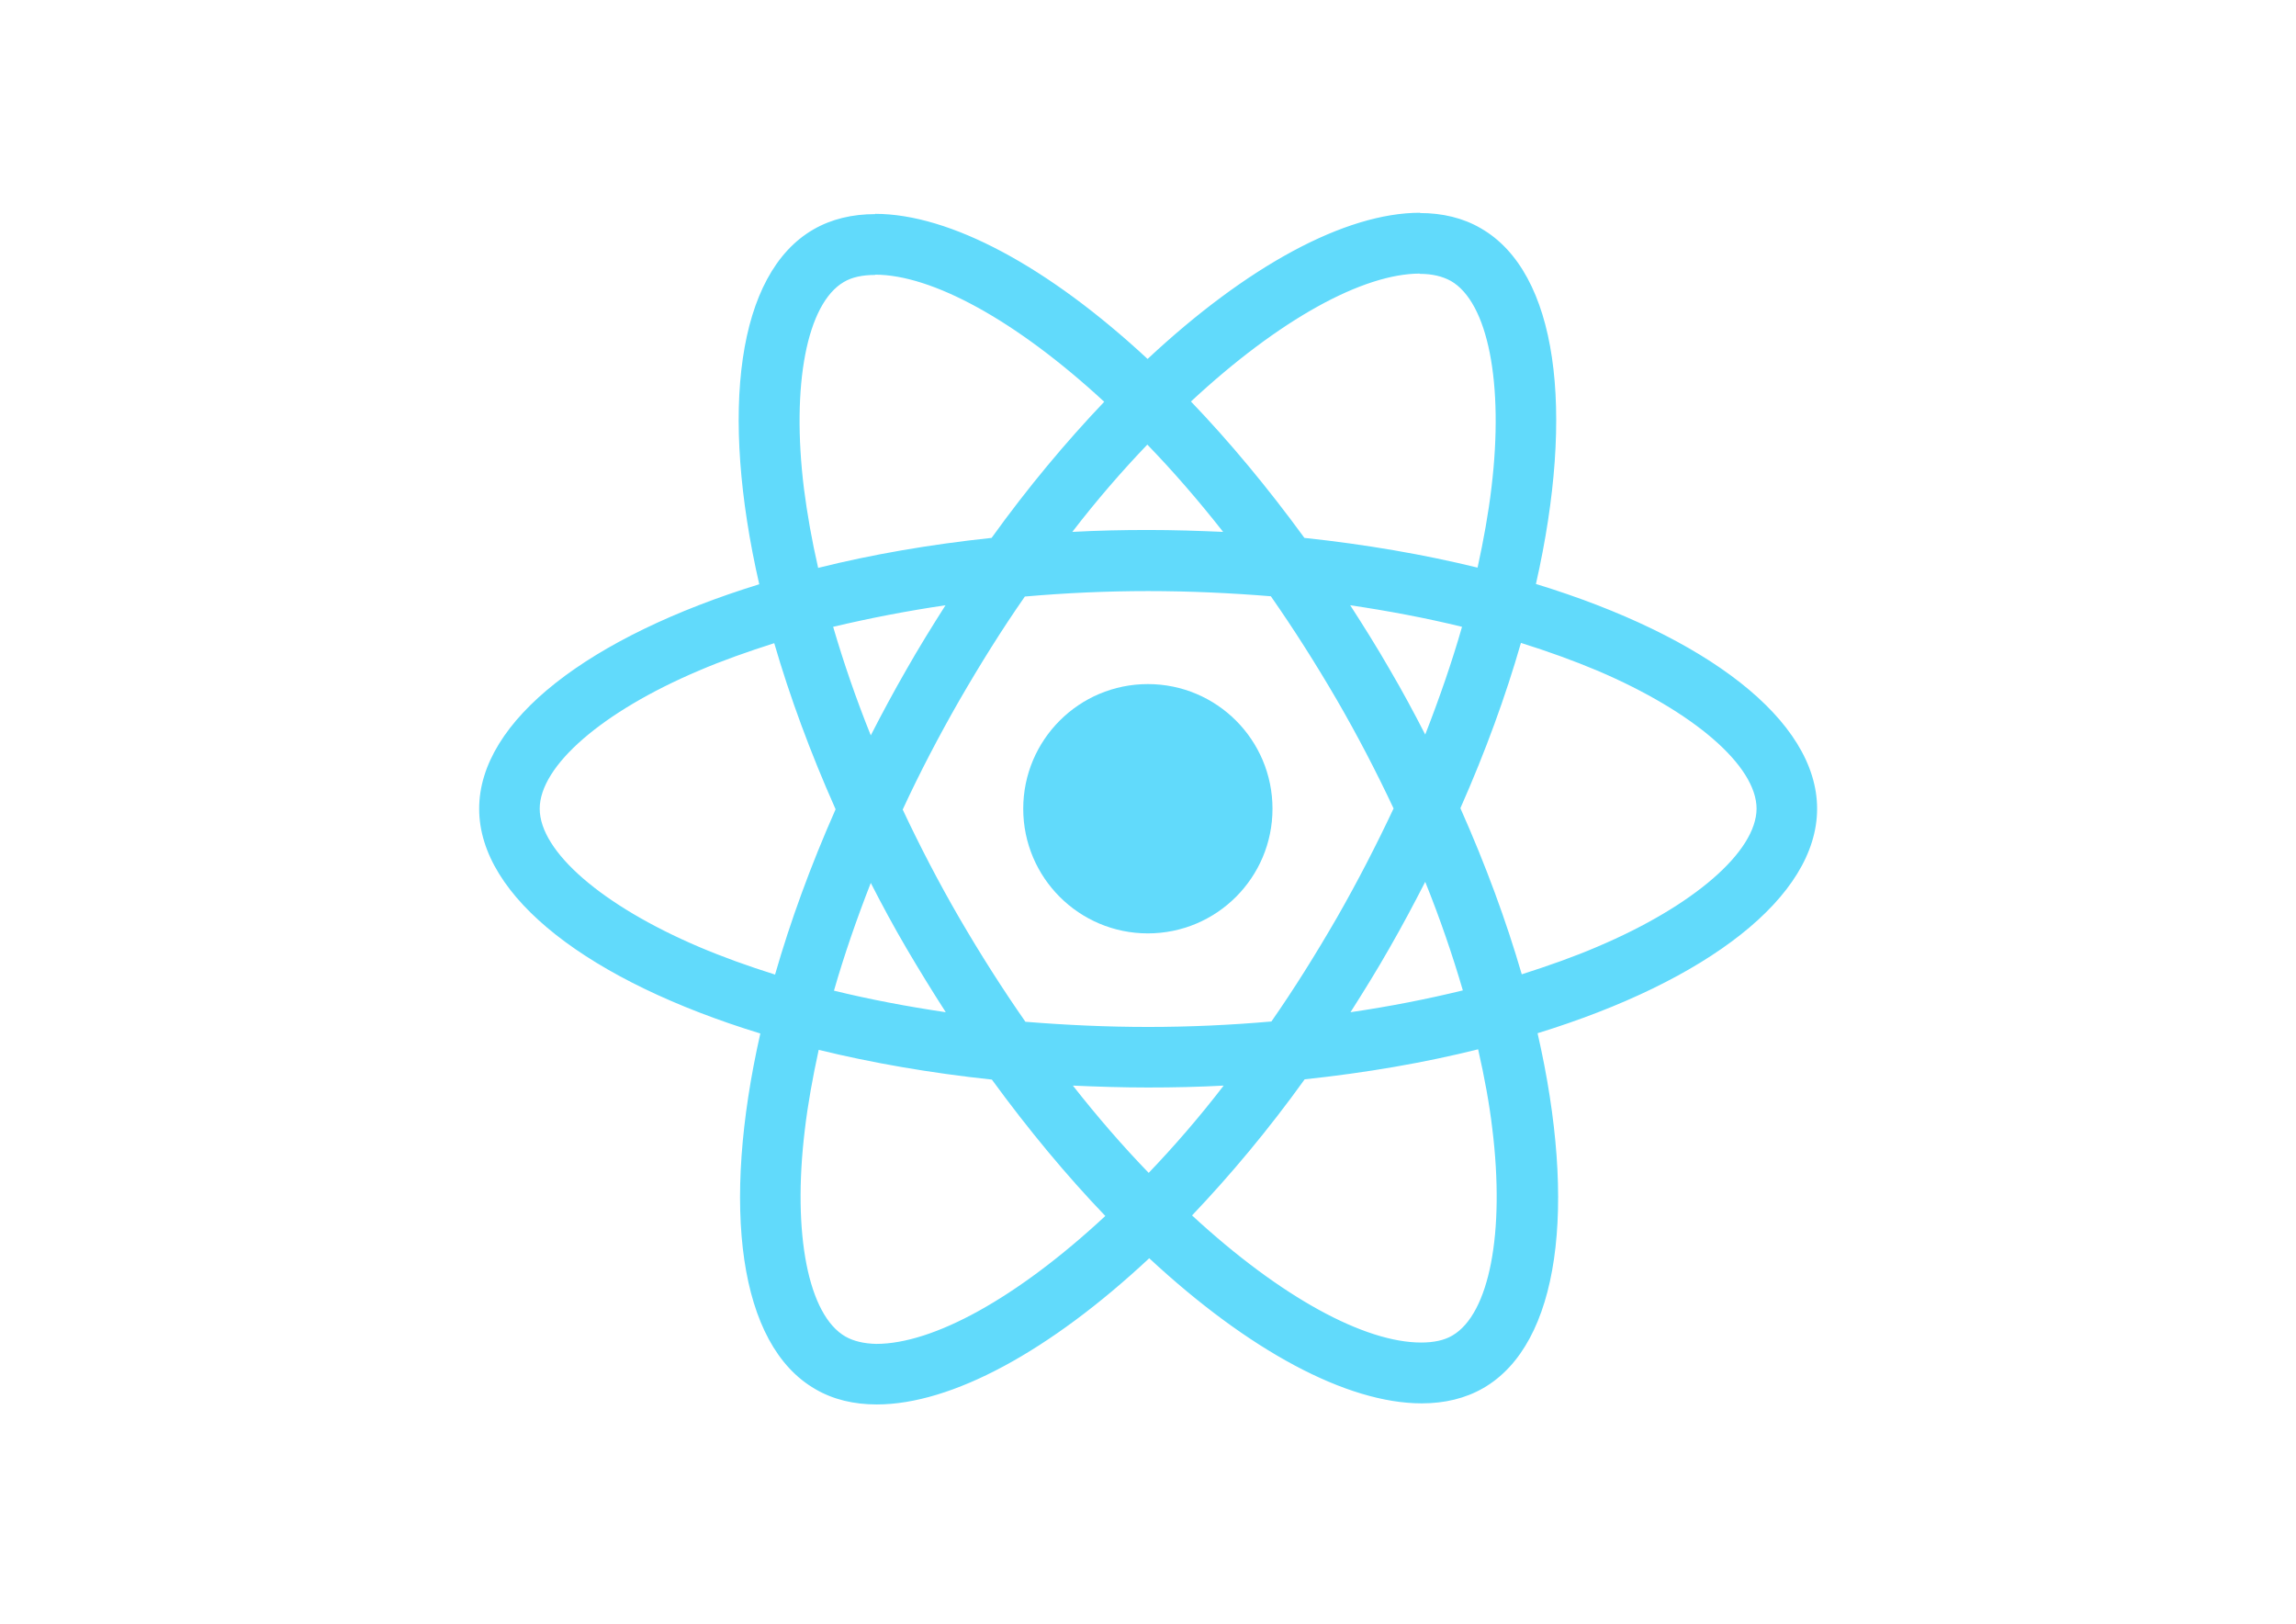
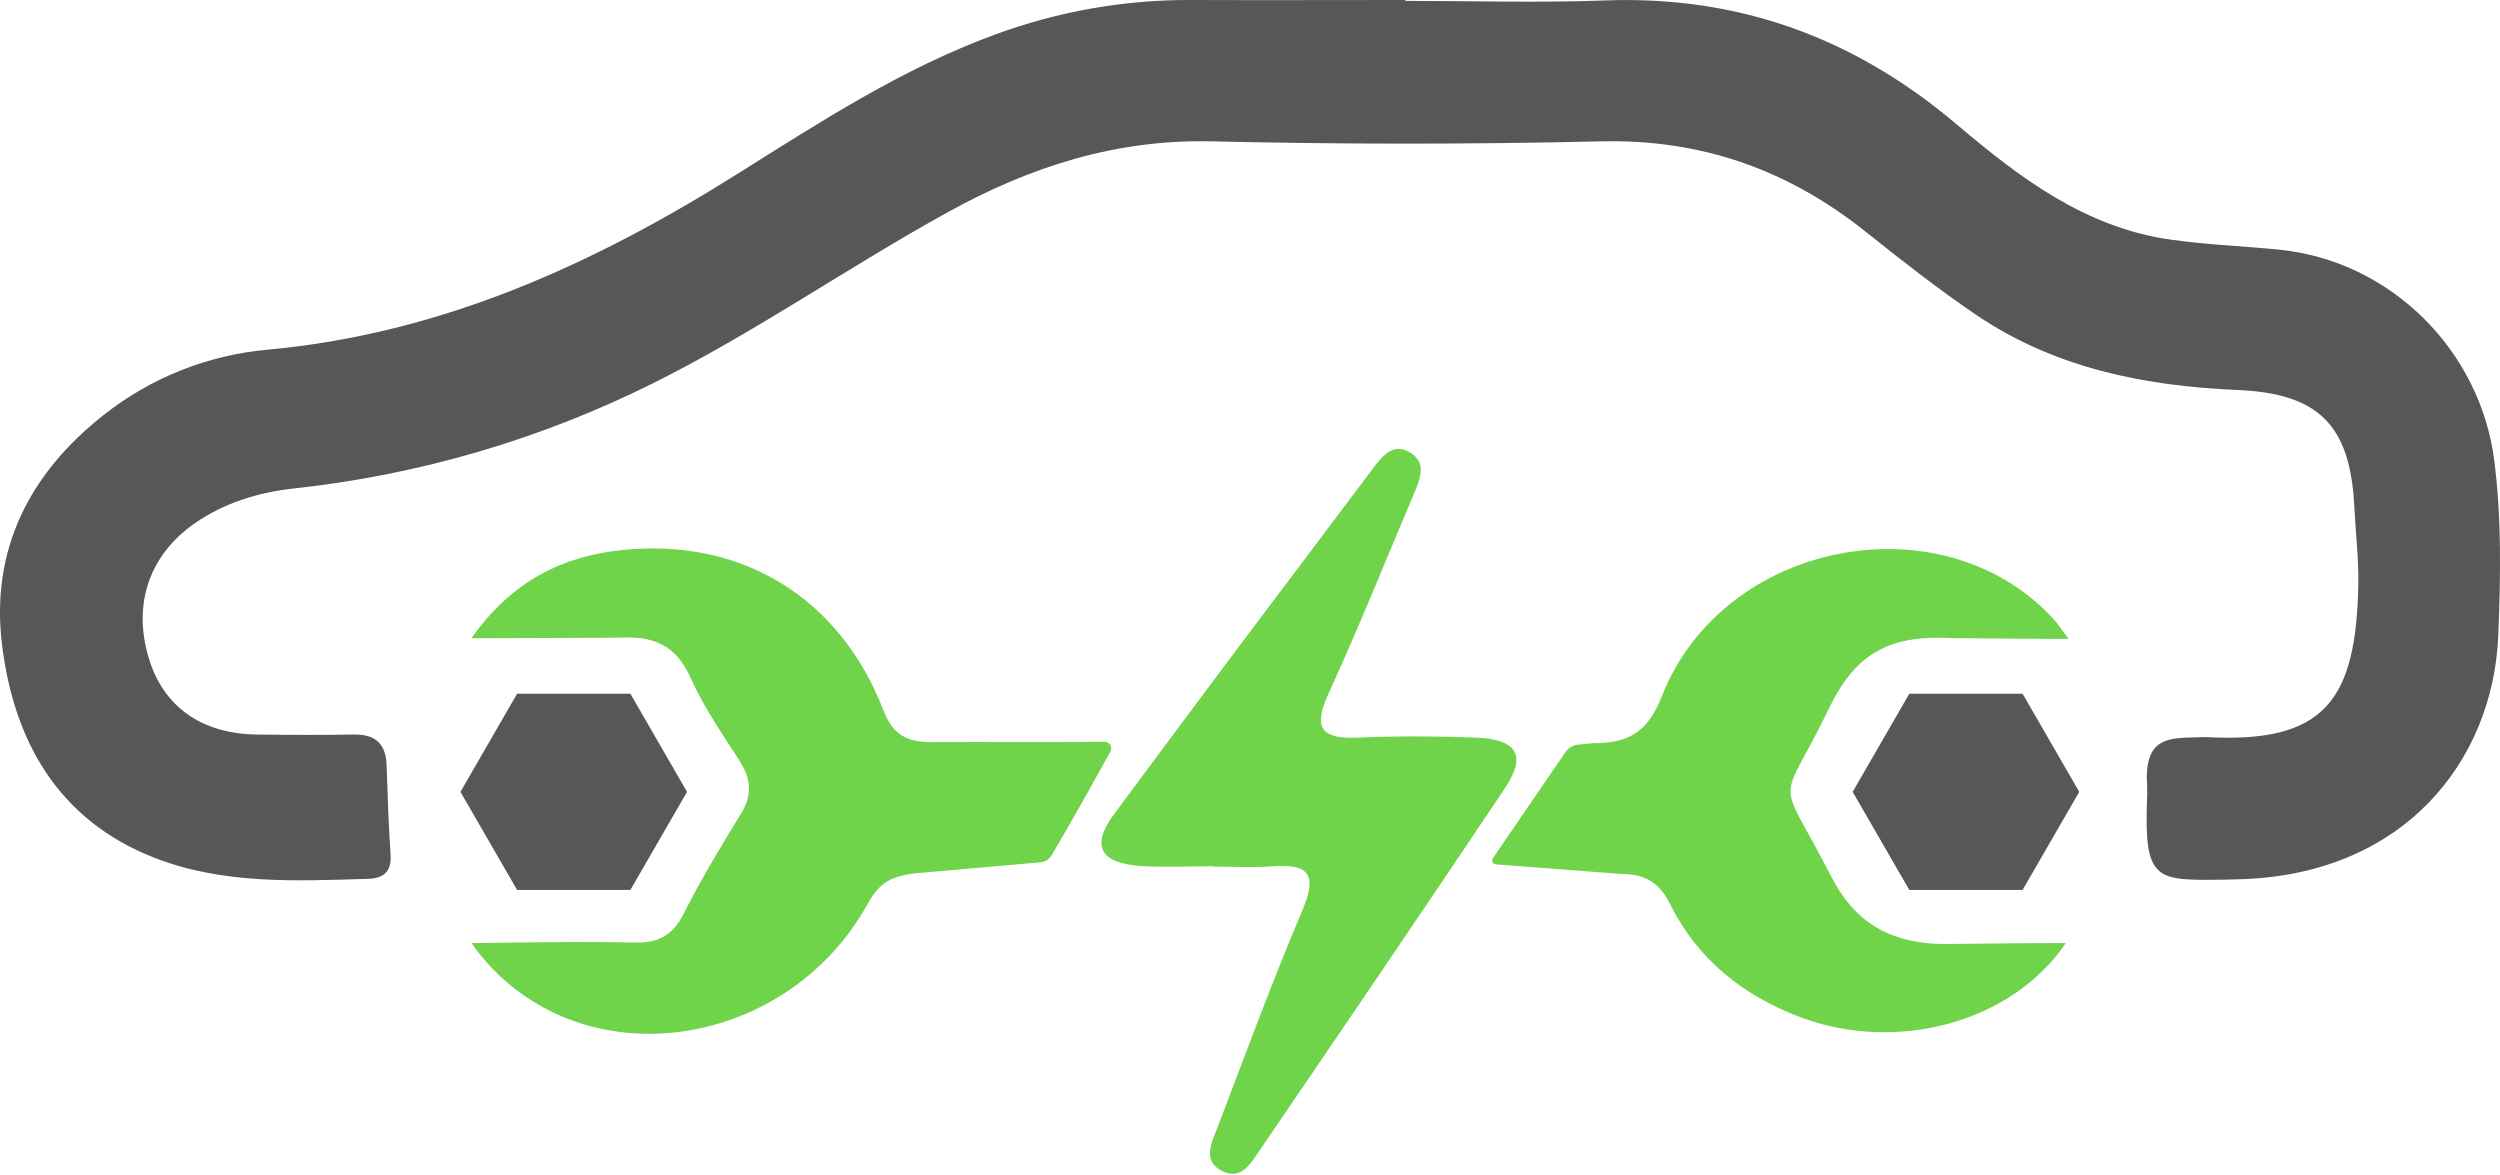
- <svg xmlns="http://www.w3.org/2000/svg" viewBox="0 0 841.9 595.3">
-   <g fill="#61DAFB">
-     <path d="M666.3 296.5c0-32.5-40.7-63.3-103.1-82.4 14.4-63.6 8-114.2-20.2-130.4-6.5-3.8-14.1-5.6-22.4-5.6v22.3c4.6 0 8.3.9 11.4 2.6 13.6 7.8 19.5 37.5 14.9 75.7-1.1 9.4-2.9 19.3-5.1 29.4-19.6-4.8-41-8.5-63.5-10.9-13.5-18.5-27.5-35.3-41.6-50 32.6-30.3 63.2-46.9 84-46.9V78c-27.5 0-63.5 19.6-99.9 53.6-36.4-33.8-72.4-53.2-99.9-53.2v22.3c20.7 0 51.4 16.5 84 46.6-14 14.7-28 31.4-41.3 49.9-22.6 2.4-44 6.1-63.6 11-2.3-10-4-19.7-5.2-29-4.7-38.2 1.1-67.9 14.6-75.8 3-1.8 6.9-2.6 11.5-2.6V78.5c-8.4 0-16 1.8-22.6 5.6-28.1 16.2-34.4 66.7-19.9 130.1-62.2 19.2-102.7 49.9-102.7 82.3 0 32.5 40.7 63.3 103.1 82.4-14.4 63.6-8 114.2 20.2 130.4 6.5 3.8 14.1 5.6 22.5 5.6 27.5 0 63.5-19.6 99.9-53.6 36.4 33.8 72.4 53.2 99.9 53.2 8.4 0 16-1.8 22.6-5.6 28.1-16.2 34.4-66.7 19.9-130.1 62-19.1 102.5-49.9 102.5-82.3zm-130.2-66.7c-3.7 12.9-8.3 26.2-13.5 39.5-4.1-8-8.4-16-13.1-24-4.6-8-9.5-15.8-14.4-23.4 14.2 2.1 27.9 4.7 41 7.9zm-45.8 106.5c-7.8 13.5-15.8 26.3-24.1 38.2-14.9 1.3-30 2-45.2 2-15.1 0-30.2-.7-45-1.9-8.3-11.9-16.4-24.6-24.2-38-7.6-13.1-14.5-26.4-20.8-39.8 6.2-13.4 13.2-26.8 20.7-39.9 7.8-13.5 15.8-26.3 24.1-38.2 14.9-1.3 30-2 45.2-2 15.1 0 30.2.7 45 1.9 8.3 11.9 16.4 24.6 24.2 38 7.6 13.1 14.5 26.4 20.8 39.8-6.3 13.4-13.2 26.8-20.7 39.9zm32.3-13c5.4 13.4 10 26.8 13.8 39.8-13.1 3.2-26.9 5.9-41.2 8 4.9-7.7 9.8-15.6 14.4-23.7 4.6-8 8.9-16.1 13-24.1zM421.2 430c-9.3-9.6-18.6-20.3-27.8-32 9 .4 18.2.7 27.5.7 9.4 0 18.7-.2 27.8-.7-9 11.7-18.3 22.4-27.5 32zm-74.4-58.9c-14.2-2.1-27.9-4.7-41-7.9 3.7-12.9 8.3-26.2 13.5-39.5 4.1 8 8.4 16 13.1 24 4.7 8 9.5 15.8 14.4 23.4zM420.7 163c9.3 9.6 18.6 20.3 27.8 32-9-.4-18.2-.7-27.5-.7-9.4 0-18.7.2-27.8.7 9-11.7 18.3-22.4 27.5-32zm-74 58.9c-4.9 7.7-9.8 15.6-14.4 23.7-4.6 8-8.9 16-13 24-5.4-13.4-10-26.8-13.8-39.8 13.1-3.1 26.9-5.8 41.2-7.9zm-90.5 125.2c-35.4-15.1-58.3-34.9-58.3-50.6 0-15.7 22.9-35.6 58.3-50.6 8.6-3.7 18-7 27.7-10.1 5.7 19.6 13.2 40 22.5 60.9-9.2 20.8-16.6 41.1-22.2 60.6-9.9-3.1-19.3-6.5-28-10.2zM310 490c-13.6-7.8-19.5-37.5-14.9-75.7 1.1-9.4 2.9-19.3 5.1-29.4 19.6 4.8 41 8.5 63.5 10.9 13.5 18.5 27.5 35.3 41.6 50-32.6 30.3-63.2 46.9-84 46.9-4.5-.1-8.3-1-11.3-2.7zm237.2-76.2c4.7 38.2-1.1 67.9-14.6 75.8-3 1.8-6.9 2.6-11.5 2.6-20.7 0-51.4-16.5-84-46.6 14-14.7 28-31.4 41.3-49.9 22.6-2.4 44-6.1 63.6-11 2.3 10.1 4.1 19.8 5.2 29.1zm38.5-66.7c-8.6 3.7-18 7-27.7 10.1-5.7-19.6-13.2-40-22.5-60.9 9.2-20.8 16.6-41.1 22.2-60.6 9.9 3.1 19.3 6.5 28.1 10.2 35.4 15.1 58.3 34.9 58.3 50.6-.1 15.7-23 35.6-58.4 50.6zM320.8 78.4z" />
-     <circle cx="420.9" cy="296.5" r="45.7" />
-     <path d="M520.5 78.1z" />
+ <svg xmlns="http://www.w3.org/2000/svg" viewBox="0 0 626.25 294.09">
+   <defs>
+     <style>.cls-1{fill:#575756;}.cls-2{fill:#70d44b;}</style>
+   </defs>
+   <g id="Camada_2" data-name="Camada 2">
+     <g id="Layer_1" data-name="Layer 1">
+       <path class="cls-1" d="M352,.22c16.71,0,33.44.51,50.13-.11,33.62-1.25,62.65,9.5,88.18,31.18C506,44.58,522.44,57,543.62,60c9.1,1.33,18.34,1.62,27.5,2.56,27.79,2.86,50.17,25.22,53.69,52.77,1.88,14.68,1.59,29.35,1,44-1.36,31.41-23.76,60.09-65.52,60.95l-3.46.08c-16.78.19-19.75.41-19-20.1a53.4,53.4,0,0,0-.08-5.71c.21-9.28,5-9.77,12.41-9.84.57,0,2-.1,2.6-.07,29.39,1.59,37.56-8.92,38-38.65.1-6.31-.71-12.64-1-19-1-20.58-9-28.43-29.18-29.29-23.36-1-45.84-5.47-65.57-18.84-9.52-6.46-18.61-13.59-27.61-20.78-19.43-15.51-41.12-23.26-66.3-22.67q-48.82,1.14-97.67,0c-23.92-.54-45.36,6.35-65.87,17.67-25,13.77-48.39,30.18-74,42.94a265.55,265.55,0,0,1-89.86,26.33c-9,1-17.48,3.56-25,8.8-11.24,7.85-15.46,20.11-11.51,33.44C40.81,177,50.47,183.87,64.48,184c8.07.1,16.14.16,24.21,0,5.37-.08,8,2.38,8.15,7.7.26,7.49.5,15,1,22.44.29,4.2-1.79,5.87-5.51,6-18.16.56-36.51,1.46-53.78-5.32-24-9.44-35.13-29.21-38.06-53.46-2.85-23.6,6.85-42.72,25.37-57.32A77.36,77.36,0,0,1,67.1,87.59c43.41-4,81.52-21.32,117.77-44.12,20.71-13,41.26-26.37,64.49-34.85A140.09,140.09,0,0,1,298.42,0C316.28.07,334.14,0,352,0Z" />
+       <path class="cls-2" d="M263.45,214.22c6.79-11.55,11.25-19.71,14.71-25.94a1.67,1.67,0,0,0-1.48-2.47c-15.67.19-27,0-43.24.09-6.3,0-9.74-1.75-12.18-8.05-10.83-28-35.3-43.16-65.32-40.08-14.8,1.51-27.68,7.66-37.85,22.11,13.67,0,37.15-.15,37.15-.15,8.49-.44,14.08,1.86,17.75,10.07,3.27,7.31,7.91,14,12.28,20.81,2.86,4.43,3.24,8.49.4,13.12C180.6,212,175.56,220.32,171.2,229c-2.53,5-6.16,7.22-11.65,7.11-10.36-.22-20.74-.13-31.11,0l-10.34.14a51.82,51.82,0,0,0,7.2,8.31c27.12,25.31,73,16,91.9-17.88,2.8-5,5.08-7,11.93-7.91L260.67,216A3.58,3.58,0,0,0,263.45,214.22Z" />
+       <path class="cls-2" d="M399.24,186.16c9.28.06,13.71-3.31,17.1-11.87,15.27-38.7,69.68-49.43,97.69-19.64,1,1,1.72,2.19,4.19,5.4-10.84,0-28.8-.2-28.8-.2-15.26-.82-24.18,3-31.14,17.38-12.77,26.36-13.37,15.4.42,42.29,5.39,10.52,13.77,17.27,29.8,16.94,0,0,18.27-.23,29-.23-13.57,20.06-42.66,27.64-66.64,18.53-14.21-5.39-25.61-14.4-32.47-28.23-2.65-5.33-6.23-7.6-12.19-7.59l-31.4-2.41a1,1,0,0,1-.78-1.63l18.14-26.52a4.34,4.34,0,0,1,3.17-1.86Z" />
+       <path class="cls-2" d="M303.92,217c-6,0-12.11.32-18.12-.07-10.17-.67-12.61-5-6.81-12.87,21.55-29.16,43.39-58.1,65.19-87.06,2.28-3,5.09-6.34,9.39-3.43,3.56,2.41,2.32,6,1,9.2-7.2,17-14.09,34.23-21.79,51-4.08,8.92-1.56,11.37,7.49,11,9.8-.43,19.64-.37,29.45,0,10.33.41,12.76,4.44,7.29,12.63-20.35,30.46-41,60.73-61.62,91-2.05,3-4.38,7.14-8.93,5.09-5.37-2.44-3.05-7-1.59-10.77,7-18.33,13.78-36.78,21.44-54.84,3.83-9,1.35-11.55-7.63-10.87-4.88.38-9.81.07-14.72.07Z" />
+       <polygon class="cls-1" points="157.91 173.78 129.53 173.78 115.34 198.36 129.53 222.93 157.91 222.93 172.1 198.36 157.91 173.78" />
+       <polygon class="cls-1" points="506.66 173.78 478.28 173.78 464.09 198.36 478.28 222.93 506.66 222.93 520.85 198.36 506.66 173.78" />
+     </g>
  </g>
</svg>
